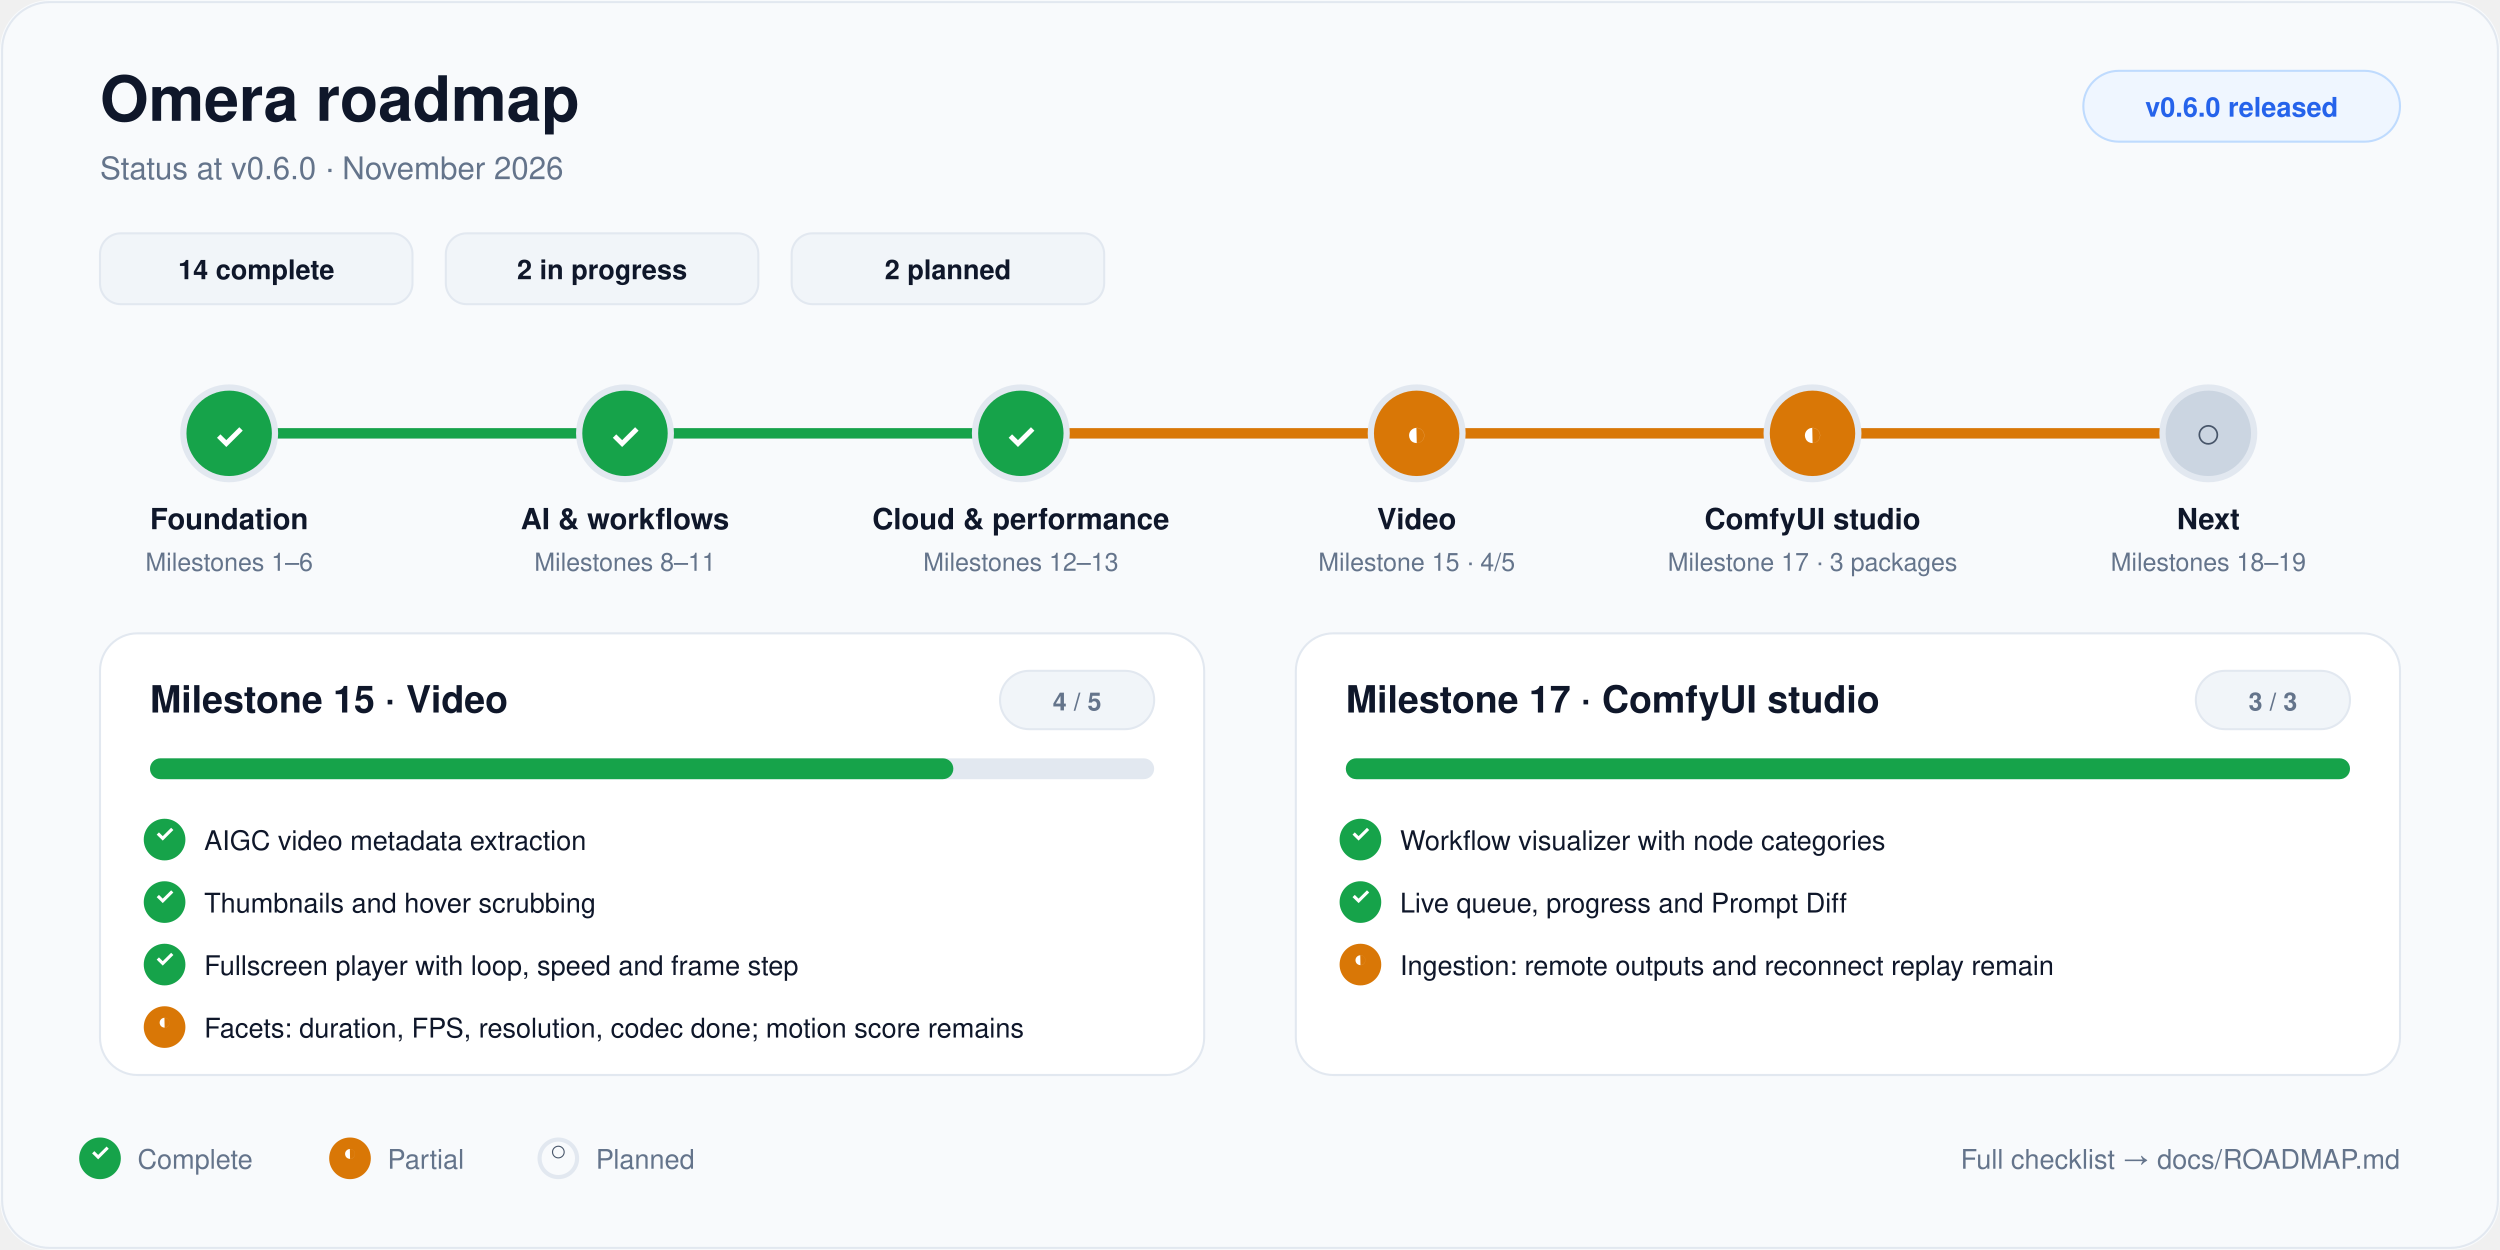
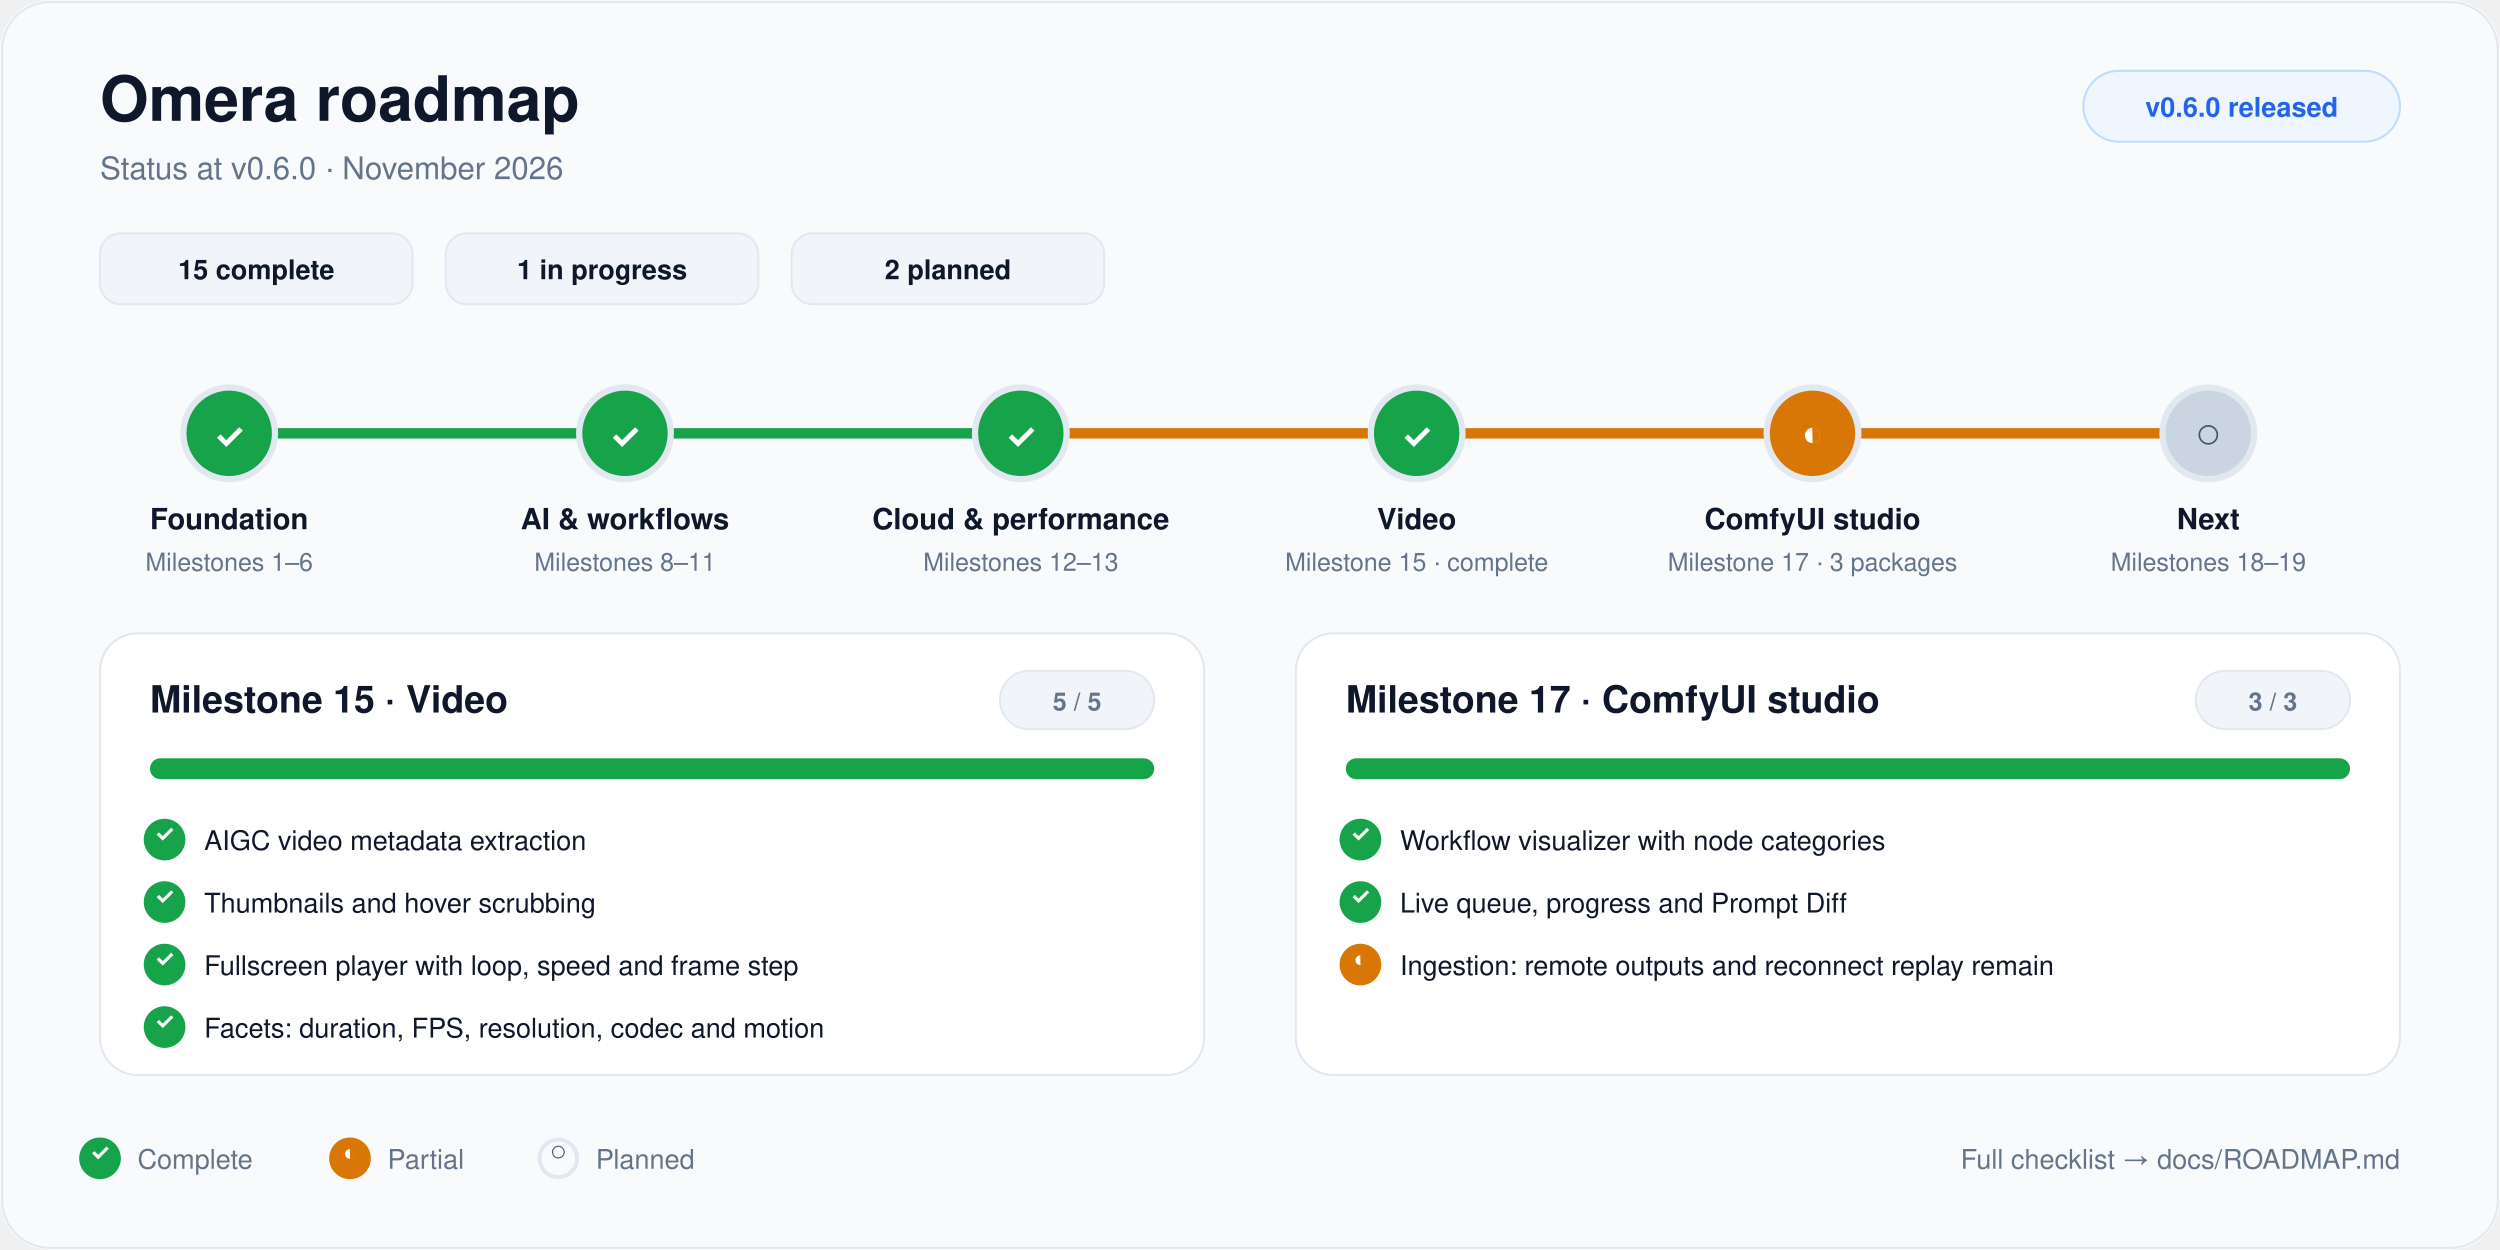
<svg xmlns="http://www.w3.org/2000/svg" viewBox="0 0 1200 600" width="1200" height="600" role="img" aria-labelledby="title desc">
  <rect width="1200" height="600" rx="24" fill="#f8fafc" />
  <rect x="1" y="1" width="1198" height="598" rx="23" fill="none" stroke="#e2e8f0" />
  <text x="48" y="58" font-family="-apple-system, BlinkMacSystemFont, 'Segoe UI', Helvetica, Arial, sans-serif" font-size="30" font-weight="700" fill="#0f172a" text-anchor="start">Omera roadmap</text>
  <text x="48" y="86" font-family="-apple-system, BlinkMacSystemFont, 'Segoe UI', Helvetica, Arial, sans-serif" font-size="15" font-weight="400" fill="#64748b" text-anchor="start">Status at v0.6.0 · November 2026</text>
  <rect x="1000" y="34" width="152" height="34" rx="17" fill="#eff6ff" stroke="#bfdbfe" />
  <text x="1076" y="56" font-family="-apple-system, BlinkMacSystemFont, 'Segoe UI', Helvetica, Arial, sans-serif" font-size="13" font-weight="600" fill="#2563eb" text-anchor="middle">v0.6.0 released</text>
  <rect x="48" y="112" width="150" height="34" rx="10" fill="#f1f5f9" stroke="#e2e8f0" />
-   <text x="123" y="134" font-family="-apple-system, BlinkMacSystemFont, 'Segoe UI', Helvetica, Arial, sans-serif" font-size="13" font-weight="600" fill="#0f172a" text-anchor="middle">14 complete</text>
+   <text x="123" y="134" font-family="-apple-system, BlinkMacSystemFont, 'Segoe UI', Helvetica, Arial, sans-serif" font-size="13" font-weight="600" fill="#0f172a" text-anchor="middle">15 complete</text>
  <rect x="214" y="112" width="150" height="34" rx="10" fill="#f1f5f9" stroke="#e2e8f0" />
-   <text x="289" y="134" font-family="-apple-system, BlinkMacSystemFont, 'Segoe UI', Helvetica, Arial, sans-serif" font-size="13" font-weight="600" fill="#0f172a" text-anchor="middle">2 in progress</text>
+   <text x="289" y="134" font-family="-apple-system, BlinkMacSystemFont, 'Segoe UI', Helvetica, Arial, sans-serif" font-size="13" font-weight="600" fill="#0f172a" text-anchor="middle">1 in progress</text>
  <rect x="380" y="112" width="150" height="34" rx="10" fill="#f1f5f9" stroke="#e2e8f0" />
  <text x="455" y="134" font-family="-apple-system, BlinkMacSystemFont, 'Segoe UI', Helvetica, Arial, sans-serif" font-size="13" font-weight="600" fill="#0f172a" text-anchor="middle">2 planned</text>
  <line x1="110" y1="208" x2="1060" y2="208" stroke="#e2e8f0" stroke-width="5" stroke-linecap="round" />
  <line x1="110" y1="208" x2="490" y2="208" stroke="#16a34a" stroke-width="5" stroke-linecap="round" />
  <line x1="490" y1="208" x2="1060" y2="208" stroke="#d97706" stroke-width="5" stroke-linecap="round" />
  <circle cx="110" cy="208" r="22" fill="#16a34a" stroke="#e2e8f0" stroke-width="3" />
  <text x="110" y="209" font-family="-apple-system, BlinkMacSystemFont, 'Segoe UI', Helvetica, Arial, sans-serif" font-size="17" font-weight="700" fill="#ffffff" text-anchor="middle" dominant-baseline="middle">✓</text>
  <text x="110" y="254" font-family="-apple-system, BlinkMacSystemFont, 'Segoe UI', Helvetica, Arial, sans-serif" font-size="14" font-weight="600" fill="#0f172a" text-anchor="middle">Foundation</text>
  <text x="110" y="274" font-family="-apple-system, BlinkMacSystemFont, 'Segoe UI', Helvetica, Arial, sans-serif" font-size="12" font-weight="400" fill="#64748b" text-anchor="middle">Milestones 1–6</text>
  <circle cx="300" cy="208" r="22" fill="#16a34a" stroke="#e2e8f0" stroke-width="3" />
  <text x="300" y="209" font-family="-apple-system, BlinkMacSystemFont, 'Segoe UI', Helvetica, Arial, sans-serif" font-size="17" font-weight="700" fill="#ffffff" text-anchor="middle" dominant-baseline="middle">✓</text>
  <text x="300" y="254" font-family="-apple-system, BlinkMacSystemFont, 'Segoe UI', Helvetica, Arial, sans-serif" font-size="14" font-weight="600" fill="#0f172a" text-anchor="middle">AI &amp; workflows</text>
  <text x="300" y="274" font-family="-apple-system, BlinkMacSystemFont, 'Segoe UI', Helvetica, Arial, sans-serif" font-size="12" font-weight="400" fill="#64748b" text-anchor="middle">Milestones 8–11</text>
  <circle cx="490" cy="208" r="22" fill="#16a34a" stroke="#e2e8f0" stroke-width="3" />
  <text x="490" y="209" font-family="-apple-system, BlinkMacSystemFont, 'Segoe UI', Helvetica, Arial, sans-serif" font-size="17" font-weight="700" fill="#ffffff" text-anchor="middle" dominant-baseline="middle">✓</text>
  <text x="490" y="254" font-family="-apple-system, BlinkMacSystemFont, 'Segoe UI', Helvetica, Arial, sans-serif" font-size="14" font-weight="600" fill="#0f172a" text-anchor="middle">Cloud &amp; performance</text>
  <text x="490" y="274" font-family="-apple-system, BlinkMacSystemFont, 'Segoe UI', Helvetica, Arial, sans-serif" font-size="12" font-weight="400" fill="#64748b" text-anchor="middle">Milestones 12–13</text>
-   <circle cx="680" cy="208" r="22" fill="#d97706" stroke="#e2e8f0" stroke-width="3" />
-   <text x="680" y="209" font-family="-apple-system, BlinkMacSystemFont, 'Segoe UI', Helvetica, Arial, sans-serif" font-size="17" font-weight="700" fill="#ffffff" text-anchor="middle" dominant-baseline="middle">◐</text>
+   <circle cx="680" cy="208" r="22" fill="#16a34a" stroke="#e2e8f0" stroke-width="3" />
+   <text x="680" y="209" font-family="-apple-system, BlinkMacSystemFont, 'Segoe UI', Helvetica, Arial, sans-serif" font-size="17" font-weight="700" fill="#ffffff" text-anchor="middle" dominant-baseline="middle">✓</text>
  <text x="680" y="254" font-family="-apple-system, BlinkMacSystemFont, 'Segoe UI', Helvetica, Arial, sans-serif" font-size="14" font-weight="600" fill="#0f172a" text-anchor="middle">Video</text>
-   <text x="680" y="274" font-family="-apple-system, BlinkMacSystemFont, 'Segoe UI', Helvetica, Arial, sans-serif" font-size="12" font-weight="400" fill="#64748b" text-anchor="middle">Milestone 15 · 4/5</text>
+   <text x="680" y="274" font-family="-apple-system, BlinkMacSystemFont, 'Segoe UI', Helvetica, Arial, sans-serif" font-size="12" font-weight="400" fill="#64748b" text-anchor="middle">Milestone 15 · complete</text>
  <circle cx="870" cy="208" r="22" fill="#d97706" stroke="#e2e8f0" stroke-width="3" />
  <text x="870" y="209" font-family="-apple-system, BlinkMacSystemFont, 'Segoe UI', Helvetica, Arial, sans-serif" font-size="17" font-weight="700" fill="#ffffff" text-anchor="middle" dominant-baseline="middle">◐</text>
  <text x="870" y="254" font-family="-apple-system, BlinkMacSystemFont, 'Segoe UI', Helvetica, Arial, sans-serif" font-size="14" font-weight="600" fill="#0f172a" text-anchor="middle">ComfyUI studio</text>
  <text x="870" y="274" font-family="-apple-system, BlinkMacSystemFont, 'Segoe UI', Helvetica, Arial, sans-serif" font-size="12" font-weight="400" fill="#64748b" text-anchor="middle">Milestone 17 · 3 packages</text>
  <circle cx="1060" cy="208" r="22" fill="#cbd5e1" stroke="#e2e8f0" stroke-width="3" />
  <text x="1060" y="209" font-family="-apple-system, BlinkMacSystemFont, 'Segoe UI', Helvetica, Arial, sans-serif" font-size="17" font-weight="700" fill="#475569" text-anchor="middle" dominant-baseline="middle">○</text>
  <text x="1060" y="254" font-family="-apple-system, BlinkMacSystemFont, 'Segoe UI', Helvetica, Arial, sans-serif" font-size="14" font-weight="600" fill="#0f172a" text-anchor="middle">Next</text>
  <text x="1060" y="274" font-family="-apple-system, BlinkMacSystemFont, 'Segoe UI', Helvetica, Arial, sans-serif" font-size="12" font-weight="400" fill="#64748b" text-anchor="middle">Milestones 18–19</text>
  <rect x="48" y="304" width="530" height="212" rx="18" fill="#ffffff" stroke="#e2e8f0" />
  <text x="72" y="342" font-family="-apple-system, BlinkMacSystemFont, 'Segoe UI', Helvetica, Arial, sans-serif" font-size="18" font-weight="700" fill="#0f172a" text-anchor="start">Milestone 15 · Video</text>
  <rect x="480" y="322" width="74" height="28" rx="14" fill="#f1f5f9" stroke="#e2e8f0" />
-   <text x="517.0" y="341" font-family="-apple-system, BlinkMacSystemFont, 'Segoe UI', Helvetica, Arial, sans-serif" font-size="12" font-weight="600" fill="#64748b" text-anchor="middle">4 / 5</text>
+   <text x="517.0" y="341" font-family="-apple-system, BlinkMacSystemFont, 'Segoe UI', Helvetica, Arial, sans-serif" font-size="12" font-weight="600" fill="#64748b" text-anchor="middle">5 / 5</text>
  <rect x="72" y="364" width="482" height="10" rx="5" fill="#e2e8f0" />
-   <rect x="72" y="364" width="385.6" height="10" rx="5" fill="#16a34a" />
+   <rect x="72" y="364" width="482" height="10" rx="5" fill="#16a34a" />
  <circle cx="79" cy="403" r="9" fill="#16a34a" stroke="#16a34a" stroke-width="2" />
  <text x="79" y="404" font-family="-apple-system, BlinkMacSystemFont, 'Segoe UI', Helvetica, Arial, sans-serif" font-size="11" font-weight="700" fill="#ffffff" text-anchor="middle">✓</text>
  <text x="98" y="408" font-family="-apple-system, BlinkMacSystemFont, 'Segoe UI', Helvetica, Arial, sans-serif" font-size="13" font-weight="400" fill="#0f172a" text-anchor="start">AIGC video metadata extraction</text>
  <circle cx="79" cy="433" r="9" fill="#16a34a" stroke="#16a34a" stroke-width="2" />
  <text x="79" y="434" font-family="-apple-system, BlinkMacSystemFont, 'Segoe UI', Helvetica, Arial, sans-serif" font-size="11" font-weight="700" fill="#ffffff" text-anchor="middle">✓</text>
  <text x="98" y="438" font-family="-apple-system, BlinkMacSystemFont, 'Segoe UI', Helvetica, Arial, sans-serif" font-size="13" font-weight="400" fill="#0f172a" text-anchor="start">Thumbnails and hover scrubbing</text>
  <circle cx="79" cy="463" r="9" fill="#16a34a" stroke="#16a34a" stroke-width="2" />
  <text x="79" y="464" font-family="-apple-system, BlinkMacSystemFont, 'Segoe UI', Helvetica, Arial, sans-serif" font-size="11" font-weight="700" fill="#ffffff" text-anchor="middle">✓</text>
  <text x="98" y="468" font-family="-apple-system, BlinkMacSystemFont, 'Segoe UI', Helvetica, Arial, sans-serif" font-size="13" font-weight="400" fill="#0f172a" text-anchor="start">Fullscreen player with loop, speed and frame step</text>
-   <circle cx="79" cy="493" r="9" fill="#d97706" stroke="#d97706" stroke-width="2" />
-   <text x="79" y="494" font-family="-apple-system, BlinkMacSystemFont, 'Segoe UI', Helvetica, Arial, sans-serif" font-size="11" font-weight="700" fill="#ffffff" text-anchor="middle">◐</text>
-   <text x="98" y="498" font-family="-apple-system, BlinkMacSystemFont, 'Segoe UI', Helvetica, Arial, sans-serif" font-size="13" font-weight="400" fill="#0f172a" text-anchor="start">Facets: duration, FPS, resolution, codec done; motion score remains</text>
+   <circle cx="79" cy="493" r="9" fill="#16a34a" stroke="#16a34a" stroke-width="2" />
+   <text x="79" y="494" font-family="-apple-system, BlinkMacSystemFont, 'Segoe UI', Helvetica, Arial, sans-serif" font-size="11" font-weight="700" fill="#ffffff" text-anchor="middle">✓</text>
+   <text x="98" y="498" font-family="-apple-system, BlinkMacSystemFont, 'Segoe UI', Helvetica, Arial, sans-serif" font-size="13" font-weight="400" fill="#0f172a" text-anchor="start">Facets: duration, FPS, resolution, codec and motion</text>
  <rect x="622" y="304" width="530" height="212" rx="18" fill="#ffffff" stroke="#e2e8f0" />
  <text x="646" y="342" font-family="-apple-system, BlinkMacSystemFont, 'Segoe UI', Helvetica, Arial, sans-serif" font-size="18" font-weight="700" fill="#0f172a" text-anchor="start">Milestone 17 · ComfyUI studio</text>
  <rect x="1054" y="322" width="74" height="28" rx="14" fill="#f1f5f9" stroke="#e2e8f0" />
  <text x="1091.0" y="341" font-family="-apple-system, BlinkMacSystemFont, 'Segoe UI', Helvetica, Arial, sans-serif" font-size="12" font-weight="600" fill="#64748b" text-anchor="middle">3 / 3</text>
  <rect x="646" y="364" width="482" height="10" rx="5" fill="#e2e8f0" />
  <rect x="646" y="364" width="482" height="10" rx="5" fill="#16a34a" />
  <circle cx="653" cy="403" r="9" fill="#16a34a" stroke="#16a34a" stroke-width="2" />
  <text x="653" y="404" font-family="-apple-system, BlinkMacSystemFont, 'Segoe UI', Helvetica, Arial, sans-serif" font-size="11" font-weight="700" fill="#ffffff" text-anchor="middle">✓</text>
  <text x="672" y="408" font-family="-apple-system, BlinkMacSystemFont, 'Segoe UI', Helvetica, Arial, sans-serif" font-size="13" font-weight="400" fill="#0f172a" text-anchor="start">Workflow visualizer with node categories</text>
  <circle cx="653" cy="433" r="9" fill="#16a34a" stroke="#16a34a" stroke-width="2" />
  <text x="653" y="434" font-family="-apple-system, BlinkMacSystemFont, 'Segoe UI', Helvetica, Arial, sans-serif" font-size="11" font-weight="700" fill="#ffffff" text-anchor="middle">✓</text>
  <text x="672" y="438" font-family="-apple-system, BlinkMacSystemFont, 'Segoe UI', Helvetica, Arial, sans-serif" font-size="13" font-weight="400" fill="#0f172a" text-anchor="start">Live queue, progress and Prompt Diff</text>
  <circle cx="653" cy="463" r="9" fill="#d97706" stroke="#d97706" stroke-width="2" />
  <text x="653" y="464" font-family="-apple-system, BlinkMacSystemFont, 'Segoe UI', Helvetica, Arial, sans-serif" font-size="11" font-weight="700" fill="#ffffff" text-anchor="middle">◐</text>
  <text x="672" y="468" font-family="-apple-system, BlinkMacSystemFont, 'Segoe UI', Helvetica, Arial, sans-serif" font-size="13" font-weight="400" fill="#0f172a" text-anchor="start">Ingestion: remote outputs and reconnect replay remain</text>
  <circle cx="48" cy="556" r="9" fill="#16a34a" stroke="#16a34a" stroke-width="2" />
  <text x="48" y="557" font-family="-apple-system, BlinkMacSystemFont, 'Segoe UI', Helvetica, Arial, sans-serif" font-size="11" font-weight="700" fill="#ffffff" text-anchor="middle">✓</text>
  <text x="66" y="561" font-family="-apple-system, BlinkMacSystemFont, 'Segoe UI', Helvetica, Arial, sans-serif" font-size="13" font-weight="400" fill="#64748b" text-anchor="start">Complete</text>
  <circle cx="168" cy="556" r="9" fill="#d97706" stroke="#d97706" stroke-width="2" />
  <text x="168" y="557" font-family="-apple-system, BlinkMacSystemFont, 'Segoe UI', Helvetica, Arial, sans-serif" font-size="11" font-weight="700" fill="#ffffff" text-anchor="middle">◐</text>
  <text x="186" y="561" font-family="-apple-system, BlinkMacSystemFont, 'Segoe UI', Helvetica, Arial, sans-serif" font-size="13" font-weight="400" fill="#64748b" text-anchor="start">Partial</text>
  <circle cx="268" cy="556" r="9" fill="none" stroke="#e2e8f0" stroke-width="2" />
  <text x="268" y="557" font-family="-apple-system, BlinkMacSystemFont, 'Segoe UI', Helvetica, Arial, sans-serif" font-size="11" font-weight="700" fill="#475569" text-anchor="middle">○</text>
  <text x="286" y="561" font-family="-apple-system, BlinkMacSystemFont, 'Segoe UI', Helvetica, Arial, sans-serif" font-size="13" font-weight="400" fill="#64748b" text-anchor="start">Planned</text>
  <text x="1152" y="561" font-family="-apple-system, BlinkMacSystemFont, 'Segoe UI', Helvetica, Arial, sans-serif" font-size="13" font-weight="400" fill="#64748b" text-anchor="end">Full checklist → docs/ROADMAP.md</text>
</svg>
